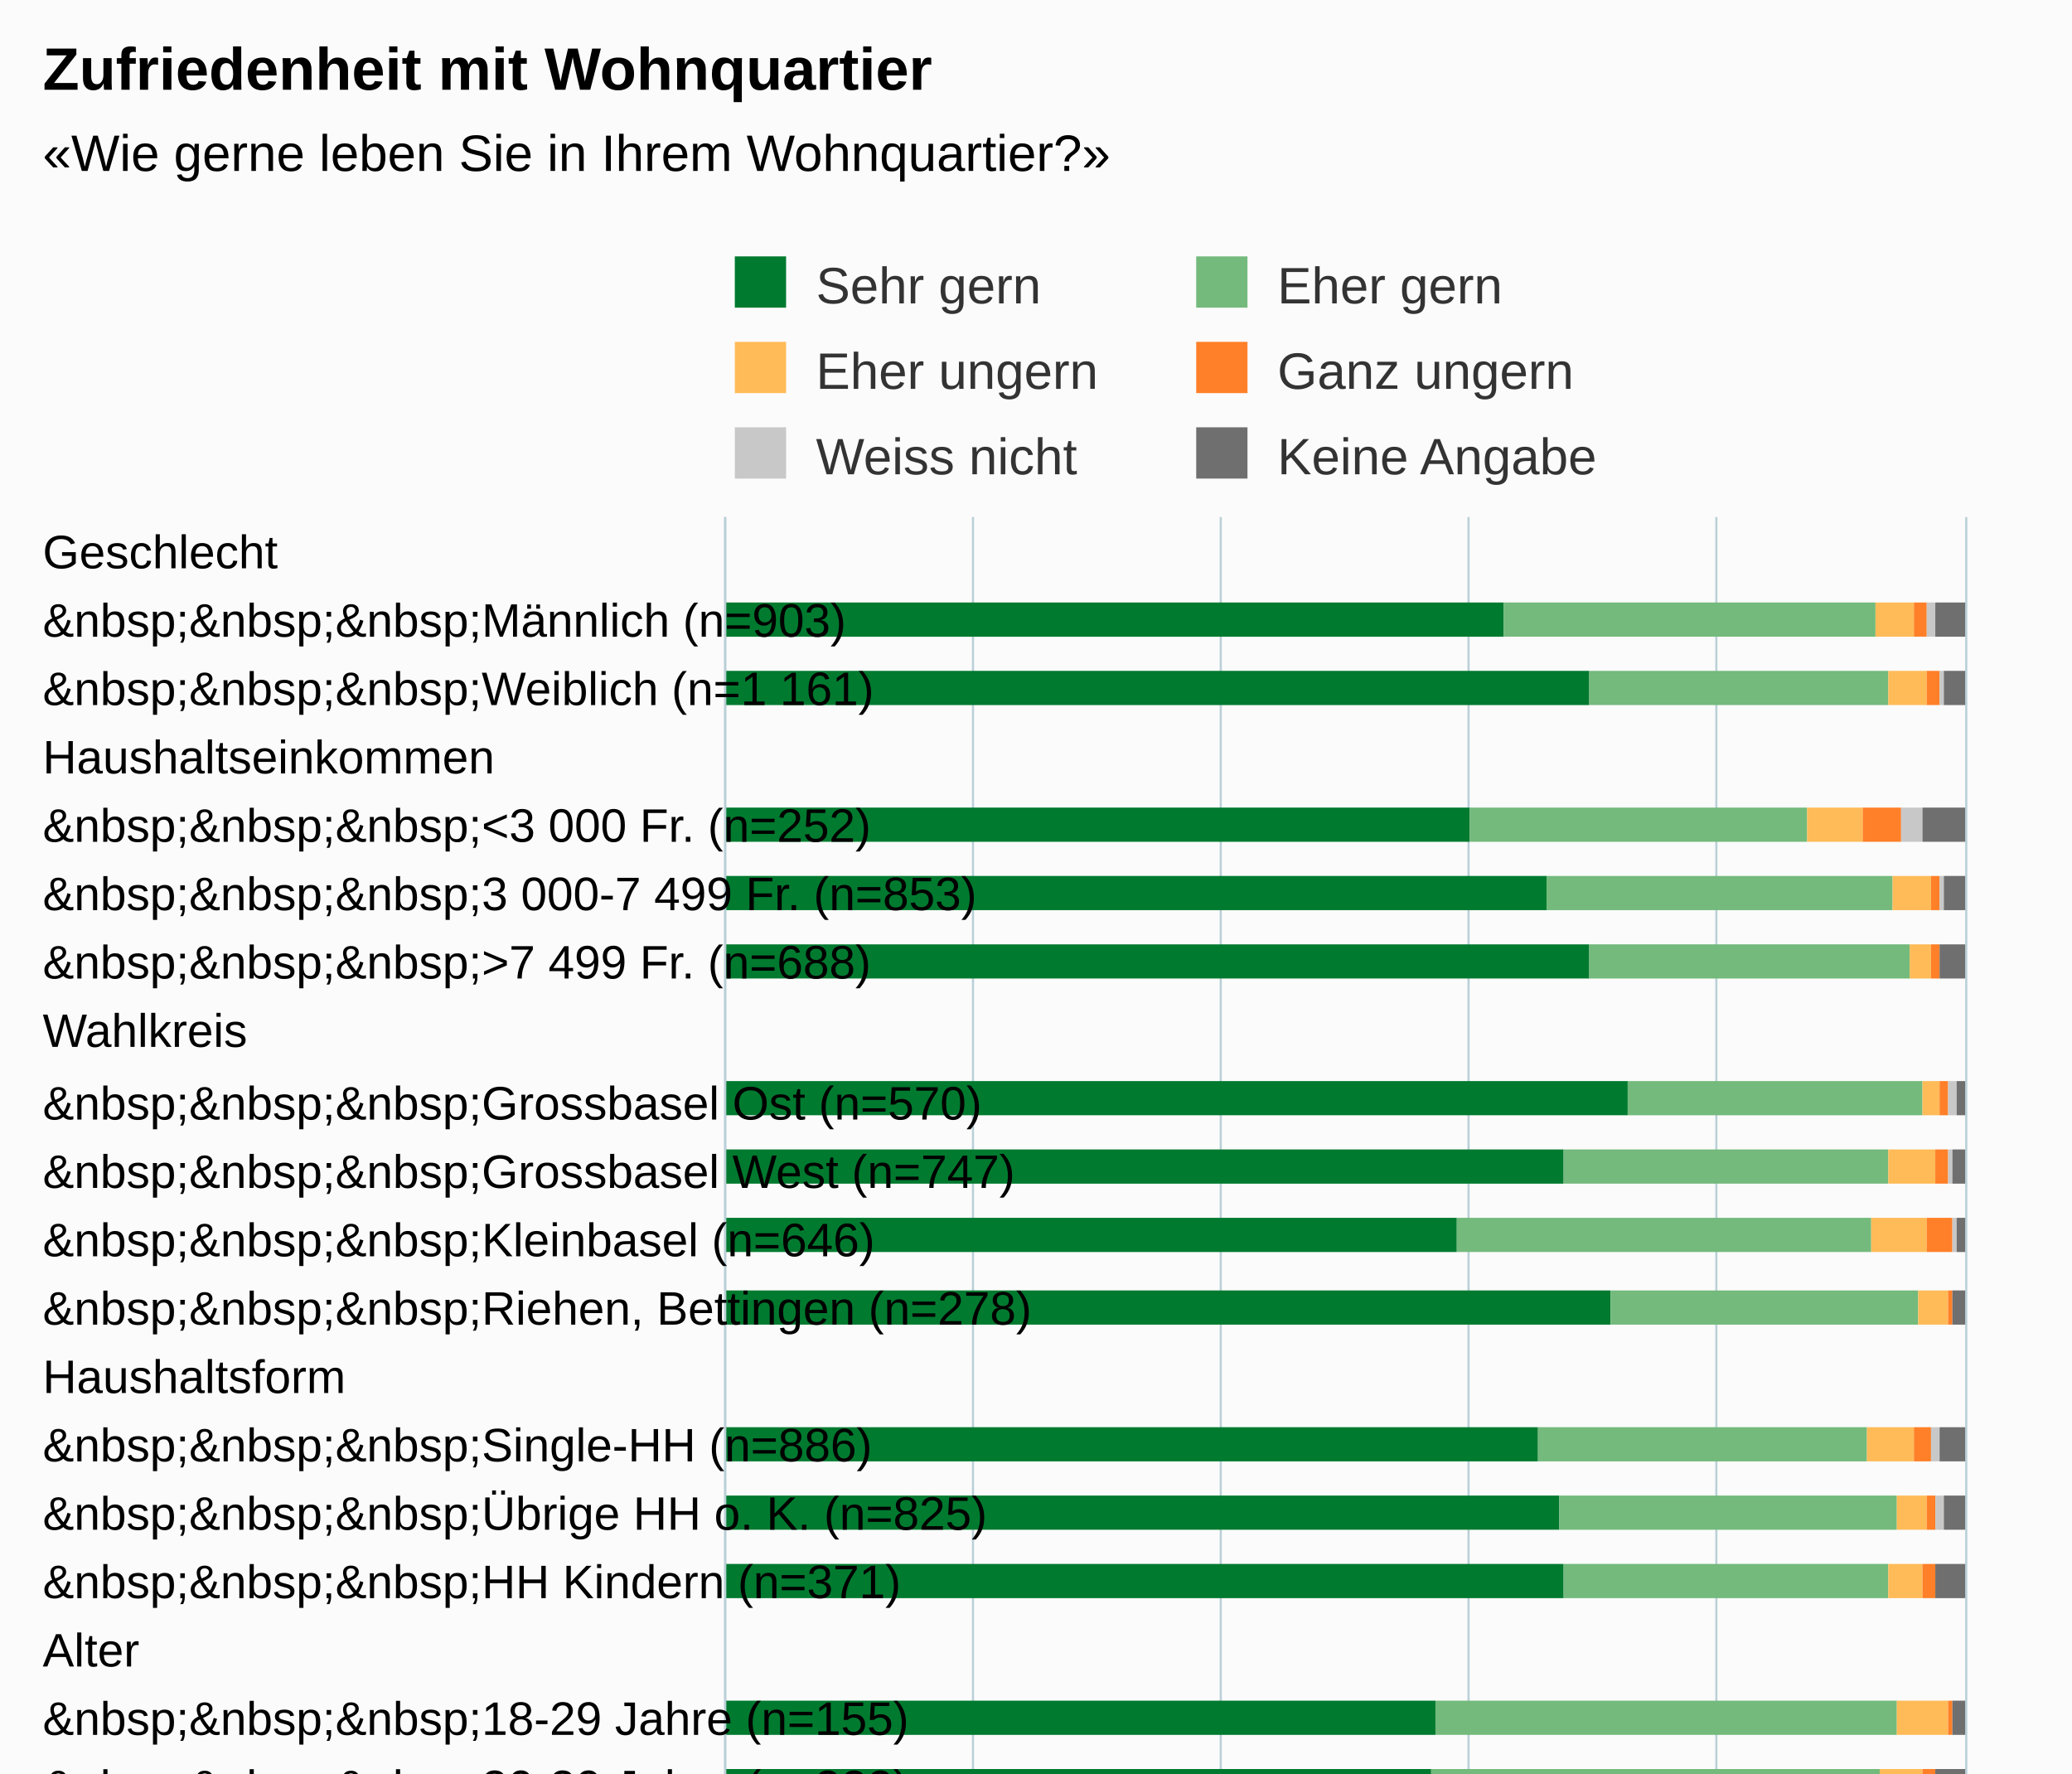
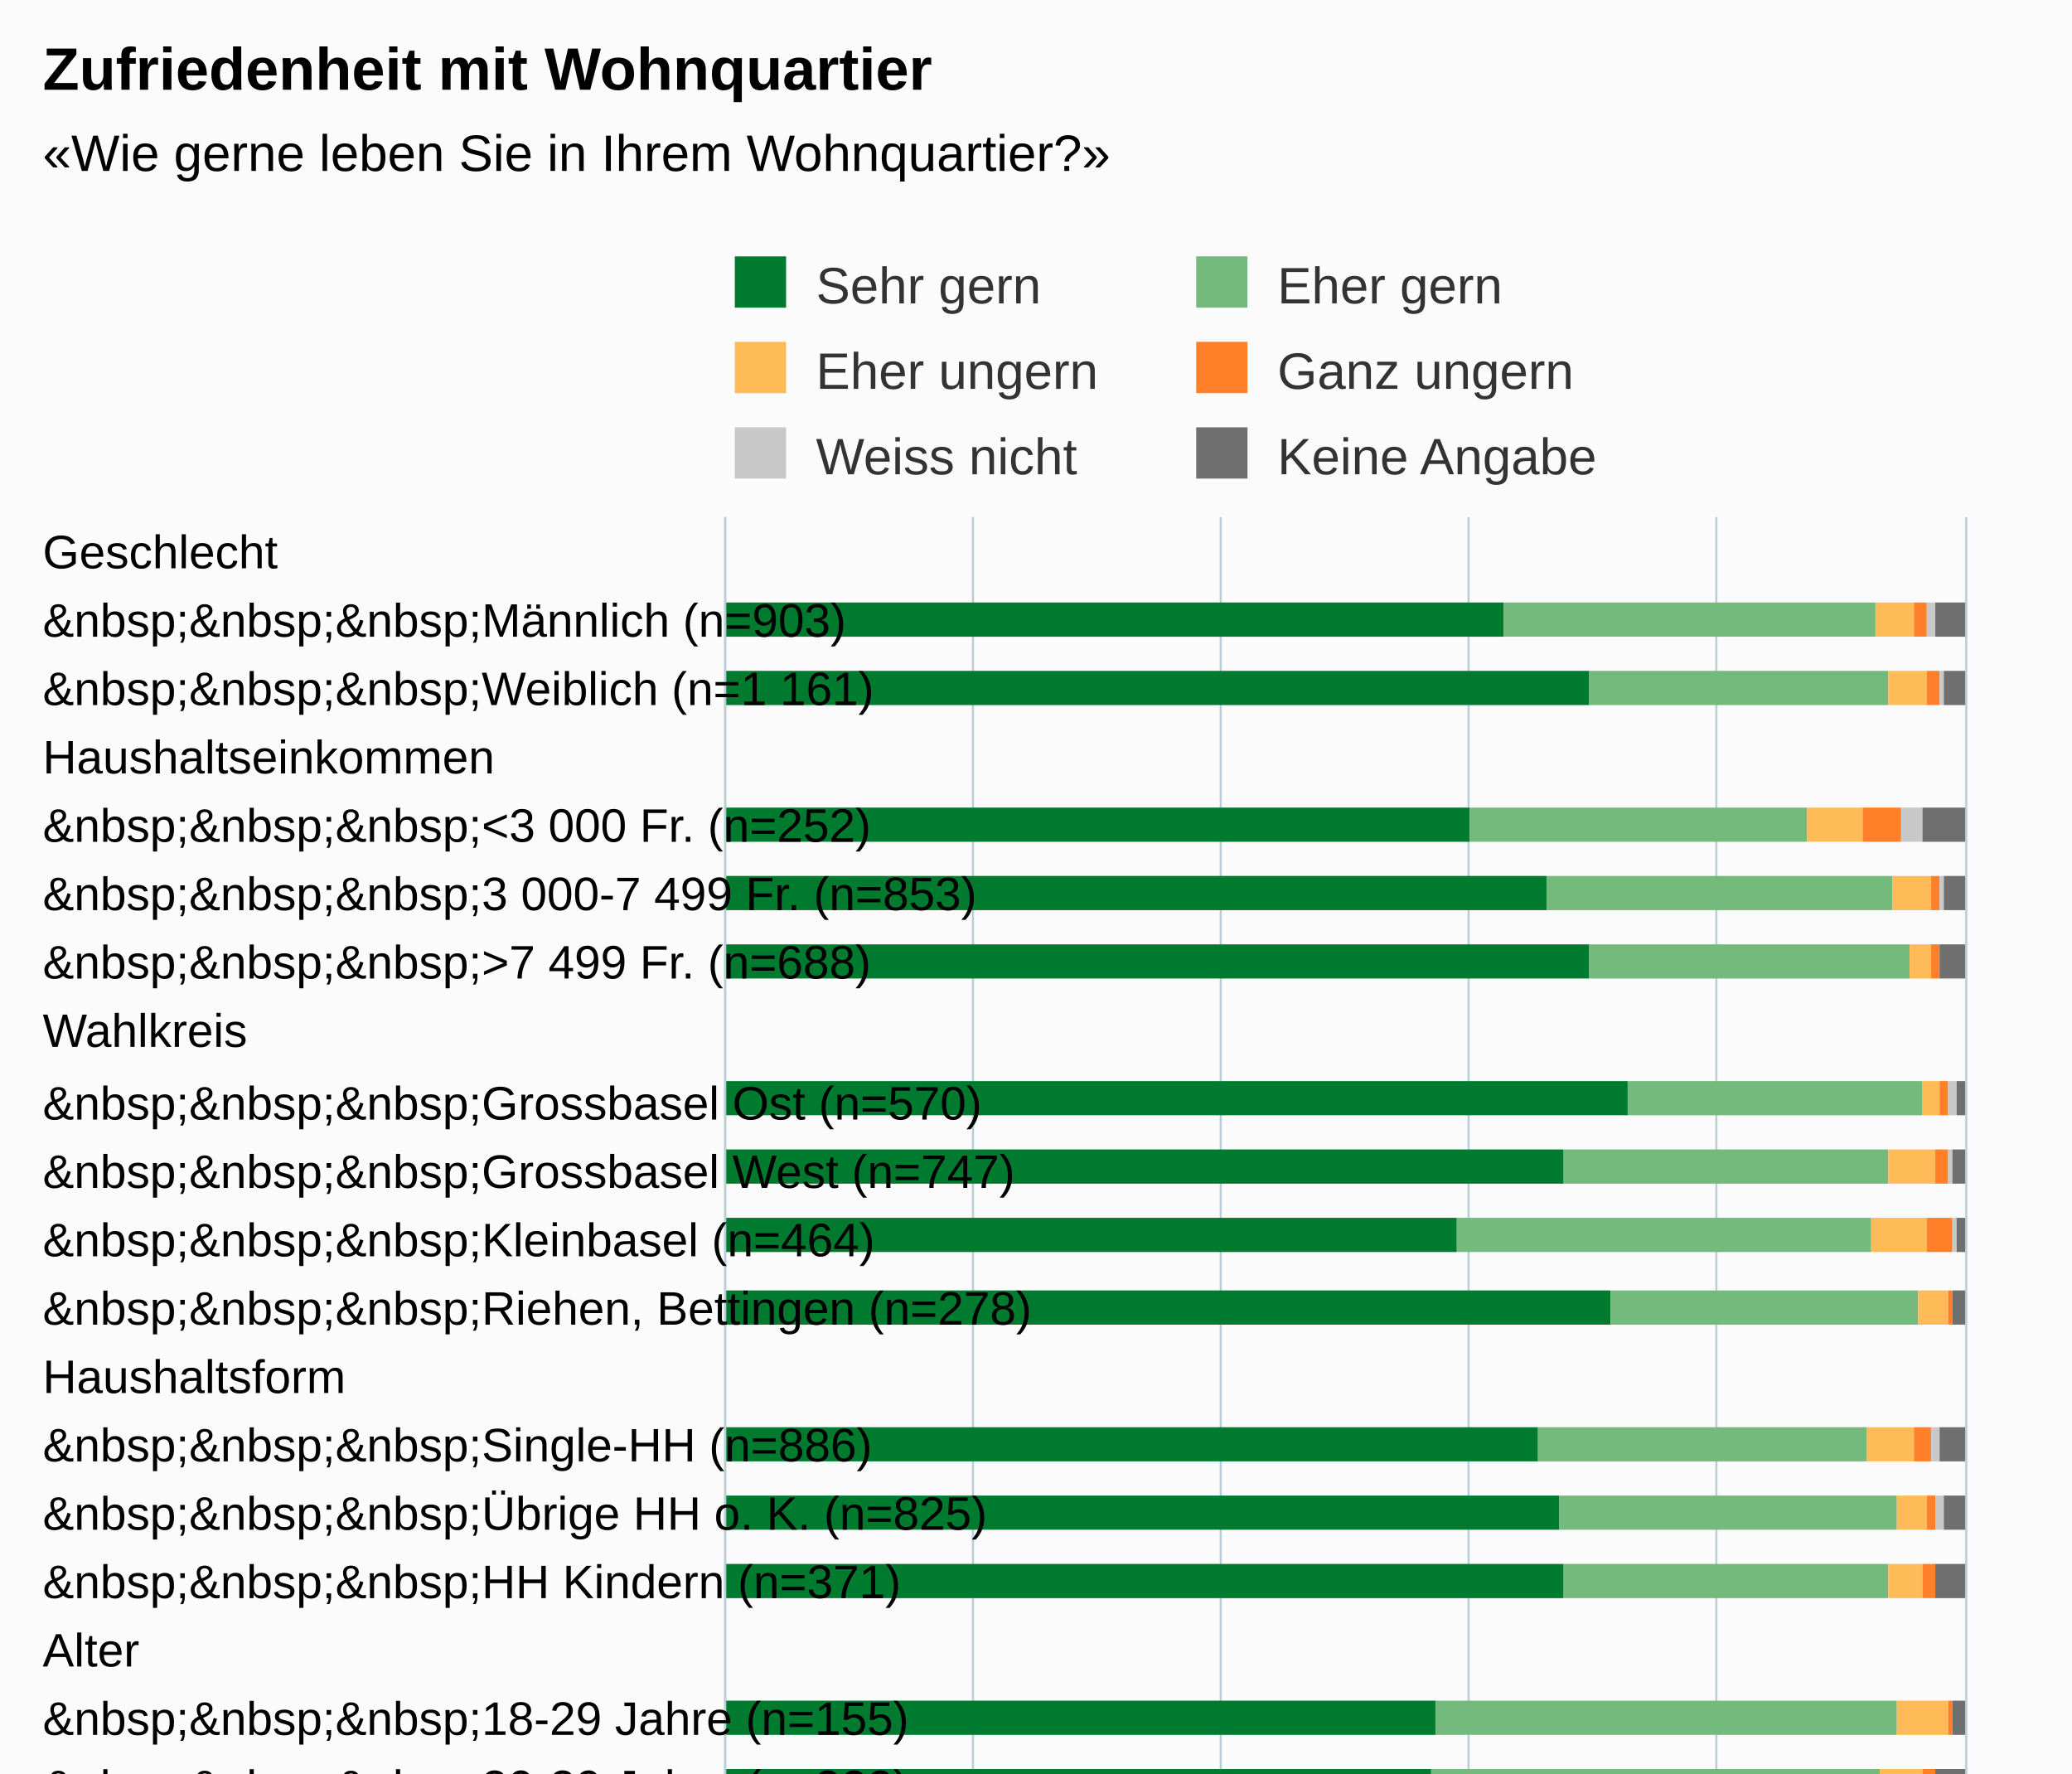
<svg xmlns="http://www.w3.org/2000/svg" version="1.1" class="highcharts-root" style="font-family:Arial;font-size:12px;" viewBox="0 0 485 415">
  <defs>
-     <clipPath id="highcharts-naxpqbs-6">
+     <clipPath id="highcharts-4qacuab-6">
      <rect x="0" y="0" width="530" height="290" fill="none" />
    </clipPath>
-     <clipPath id="highcharts-naxpqbs-7">
+     <clipPath id="highcharts-4qacuab-7">
      <rect x="0" y="0" width="530" height="290" fill="none" />
    </clipPath>
  </defs>
  <rect fill="#fbfbfb" class="highcharts-background" x="0" y="0" width="485" height="713" rx="0" ry="0" />
  <rect fill="none" class="highcharts-plot-background" x="170" y="121" width="290" height="530" />
  <g class="highcharts-pane-group" data-z-index="0" />
  <g class="highcharts-grid highcharts-xaxis-grid " data-z-index="1">
    <path fill="none" data-z-index="1" class="highcharts-grid-line" d="M 170 137.5 L 460 137.5" opacity="1" />
    <path fill="none" data-z-index="1" class="highcharts-grid-line" d="M 170 153.5 L 460 153.5" opacity="1" />
    <path fill="none" data-z-index="1" class="highcharts-grid-line" d="M 170 169.5 L 460 169.5" opacity="1" />
    <path fill="none" data-z-index="1" class="highcharts-grid-line" d="M 170 185.5 L 460 185.5" opacity="1" />
    <path fill="none" data-z-index="1" class="highcharts-grid-line" d="M 170 201.5 L 460 201.5" opacity="1" />
    <path fill="none" data-z-index="1" class="highcharts-grid-line" d="M 170 217.5 L 460 217.5" opacity="1" />
    <path fill="none" data-z-index="1" class="highcharts-grid-line" d="M 170 233.5 L 460 233.5" opacity="1" />
    <path fill="none" data-z-index="1" class="highcharts-grid-line" d="M 170 249.5 L 460 249.5" opacity="1" />
    <path fill="none" data-z-index="1" class="highcharts-grid-line" d="M 170 266.5 L 460 266.5" opacity="1" />
    <path fill="none" data-z-index="1" class="highcharts-grid-line" d="M 170 282.5 L 460 282.5" opacity="1" />
    <path fill="none" data-z-index="1" class="highcharts-grid-line" d="M 170 298.5 L 460 298.5" opacity="1" />
    <path fill="none" data-z-index="1" class="highcharts-grid-line" d="M 170 314.5 L 460 314.5" opacity="1" />
    <path fill="none" data-z-index="1" class="highcharts-grid-line" d="M 170 330.5 L 460 330.5" opacity="1" />
    <path fill="none" data-z-index="1" class="highcharts-grid-line" d="M 170 346.5 L 460 346.5" opacity="1" />
    <path fill="none" data-z-index="1" class="highcharts-grid-line" d="M 170 362.5 L 460 362.5" opacity="1" />
    <path fill="none" data-z-index="1" class="highcharts-grid-line" d="M 170 378.5 L 460 378.5" opacity="1" />
    <path fill="none" data-z-index="1" class="highcharts-grid-line" d="M 170 394.5 L 460 394.5" opacity="1" />
    <path fill="none" data-z-index="1" class="highcharts-grid-line" d="M 170 410.5 L 460 410.5" opacity="1" />
    <path fill="none" data-z-index="1" class="highcharts-grid-line" d="M 170 426.5 L 460 426.5" opacity="1" />
    <path fill="none" data-z-index="1" class="highcharts-grid-line" d="M 170 442.5 L 460 442.5" opacity="1" />
    <path fill="none" data-z-index="1" class="highcharts-grid-line" d="M 170 458.5 L 460 458.5" opacity="1" />
    <path fill="none" data-z-index="1" class="highcharts-grid-line" d="M 170 474.5 L 460 474.5" opacity="1" />
    <path fill="none" data-z-index="1" class="highcharts-grid-line" d="M 170 490.5 L 460 490.5" opacity="1" />
    <path fill="none" data-z-index="1" class="highcharts-grid-line" d="M 170 506.5 L 460 506.5" opacity="1" />
    <path fill="none" data-z-index="1" class="highcharts-grid-line" d="M 170 523.5 L 460 523.5" opacity="1" />
    <path fill="none" data-z-index="1" class="highcharts-grid-line" d="M 170 539.5 L 460 539.5" opacity="1" />
    <path fill="none" data-z-index="1" class="highcharts-grid-line" d="M 170 555.5 L 460 555.5" opacity="1" />
    <path fill="none" data-z-index="1" class="highcharts-grid-line" d="M 170 571.5 L 460 571.5" opacity="1" />
    <path fill="none" data-z-index="1" class="highcharts-grid-line" d="M 170 587.5 L 460 587.5" opacity="1" />
    <path fill="none" data-z-index="1" class="highcharts-grid-line" d="M 170 603.5 L 460 603.5" opacity="1" />
    <path fill="none" data-z-index="1" class="highcharts-grid-line" d="M 170 619.5 L 460 619.5" opacity="1" />
    <path fill="none" data-z-index="1" class="highcharts-grid-line" d="M 170 635.5 L 460 635.5" opacity="1" />
    <path fill="none" data-z-index="1" class="highcharts-grid-line" d="M 170 651.5 L 460 651.5" opacity="1" />
    <path fill="none" data-z-index="1" class="highcharts-grid-line" d="M 170 121.5 L 460 121.5" opacity="1" />
  </g>
  <g class="highcharts-grid highcharts-yaxis-grid " data-z-index="1">
    <path fill="none" stroke="#B9CFD7" stroke-width="0.5" data-z-index="1" class="highcharts-grid-line" d="M 169.75 121 L 169.75 651" opacity="1" />
    <path fill="none" stroke="#B9CFD7" stroke-width="0.5" data-z-index="1" class="highcharts-grid-line" d="M 227.75 121 L 227.75 651" opacity="1" />
    <path fill="none" stroke="#B9CFD7" stroke-width="0.5" data-z-index="1" class="highcharts-grid-line" d="M 285.75 121 L 285.75 651" opacity="1" />
    <path fill="none" stroke="#B9CFD7" stroke-width="0.5" data-z-index="1" class="highcharts-grid-line" d="M 343.75 121 L 343.75 651" opacity="1" />
    <path fill="none" stroke="#B9CFD7" stroke-width="0.5" data-z-index="1" class="highcharts-grid-line" d="M 401.75 121 L 401.75 651" opacity="1" />
    <path fill="none" stroke="#B9CFD7" stroke-width="0.5" data-z-index="1" class="highcharts-grid-line" d="M 460.25 121 L 460.25 651" opacity="1" />
  </g>
  <rect fill="none" class="highcharts-plot-border" data-z-index="1" x="170" y="121" width="290" height="530" />
  <g class="highcharts-axis highcharts-xaxis " data-z-index="2">
    <path fill="none" class="highcharts-axis-line" stroke="#B9CFD7" stroke-width="0.5" data-z-index="7" d="M 169.75 121 L 169.75 651" />
  </g>
  <g class="highcharts-axis highcharts-yaxis " data-z-index="2">
    <path fill="none" class="highcharts-axis-line" data-z-index="7" d="M 170 651 L 460 651" />
  </g>
  <g class="highcharts-series-group" data-z-index="3">
-     <g data-z-index="0.1" class="highcharts-series highcharts-series-0 highcharts-column-series " transform="translate(460,651) rotate(90) scale(-1,1) scale(1 1)" clip-path="url(#highcharts-naxpqbs-7)">
+     <g data-z-index="0.1" class="highcharts-series highcharts-series-0 highcharts-column-series " transform="translate(460,651) rotate(90) scale(-1,1) scale(1 1)" clip-path="url(#highcharts-4qacuab-7)">
      <rect x="502" y="108" width="8" height="183" fill="#007A2F" class="highcharts-point" />
      <rect x="486" y="88" width="8" height="203" fill="#007A2F" class="highcharts-point" />
      <rect x="454" y="116" width="8" height="175" fill="#007A2F" class="highcharts-point" />
      <rect x="438" y="98" width="8" height="193" fill="#007A2F" class="highcharts-point" />
      <rect x="422" y="88" width="8" height="203" fill="#007A2F" class="highcharts-point" />
      <rect x="390" y="79" width="8" height="212" fill="#007A2F" class="highcharts-point" />
      <rect x="374" y="94" width="8" height="197" fill="#007A2F" class="highcharts-point" />
      <rect x="358" y="119" width="8" height="172" fill="#007A2F" class="highcharts-point" />
      <rect x="341" y="83" width="8" height="208" fill="#007A2F" class="highcharts-point" />
      <rect x="309" y="100" width="8" height="191" fill="#007A2F" class="highcharts-point" />
      <rect x="293" y="95" width="8" height="196" fill="#007A2F" class="highcharts-point" />
      <rect x="277" y="94" width="8" height="197" fill="#007A2F" class="highcharts-point" />
      <rect x="245" y="124" width="8" height="167" fill="#007A2F" class="highcharts-point" />
      <rect x="229" y="125" width="8" height="166" fill="#007A2F" class="highcharts-point" />
      <rect x="213" y="88" width="8" height="203" fill="#007A2F" class="highcharts-point" />
      <rect x="197" y="96" width="8" height="195" fill="#007A2F" class="highcharts-point" />
      <rect x="181" y="98" width="8" height="193" fill="#007A2F" class="highcharts-point" />
      <rect x="165" y="74" width="8" height="217" fill="#007A2F" class="highcharts-point" />
      <rect x="133" y="89" width="8" height="202" fill="#007A2F" class="highcharts-point" />
      <rect x="117" y="124" width="8" height="167" fill="#007A2F" class="highcharts-point" />
      <rect x="84" y="100" width="8" height="191" fill="#007A2F" class="highcharts-point" />
      <rect x="68" y="113" width="8" height="178" fill="#007A2F" class="highcharts-point" />
      <rect x="52" y="111" width="8" height="180" fill="#007A2F" class="highcharts-point" />
      <rect x="36" y="91" width="8" height="200" fill="#007A2F" class="highcharts-point" />
      <rect x="20" y="93" width="8" height="198" fill="#007A2F" class="highcharts-point" />
      <rect x="4" y="97" width="8" height="194" fill="#007A2F" class="highcharts-point" />
    </g>
    <g data-z-index="0.1" class="highcharts-markers highcharts-series-0 highcharts-column-series " transform="translate(460,651) rotate(90) scale(-1,1) scale(1 1)" clip-path="none" />
-     <g data-z-index="0.1" class="highcharts-series highcharts-series-1 highcharts-column-series " transform="translate(460,651) rotate(90) scale(-1,1) scale(1 1)" clip-path="url(#highcharts-naxpqbs-7)">
+     <g data-z-index="0.1" class="highcharts-series highcharts-series-1 highcharts-column-series " transform="translate(460,651) rotate(90) scale(-1,1) scale(1 1)" clip-path="url(#highcharts-4qacuab-7)">
      <rect x="502" y="21" width="8" height="87" fill="#73BA7C" class="highcharts-point" />
      <rect x="486" y="18" width="8" height="70" fill="#73BA7C" class="highcharts-point" />
      <rect x="454" y="37" width="8" height="79" fill="#73BA7C" class="highcharts-point" />
      <rect x="438" y="17" width="8" height="81" fill="#73BA7C" class="highcharts-point" />
      <rect x="422" y="13" width="8" height="75" fill="#73BA7C" class="highcharts-point" />
      <rect x="390" y="10" width="8" height="69" fill="#73BA7C" class="highcharts-point" />
      <rect x="374" y="18" width="8" height="76" fill="#73BA7C" class="highcharts-point" />
      <rect x="358" y="22" width="8" height="97" fill="#73BA7C" class="highcharts-point" />
      <rect x="341" y="11" width="8" height="72" fill="#73BA7C" class="highcharts-point" />
      <rect x="309" y="23" width="8" height="77" fill="#73BA7C" class="highcharts-point" />
      <rect x="293" y="16" width="8" height="79" fill="#73BA7C" class="highcharts-point" />
      <rect x="277" y="18" width="8" height="76" fill="#73BA7C" class="highcharts-point" />
      <rect x="245" y="16" width="8" height="108" fill="#73BA7C" class="highcharts-point" />
      <rect x="229" y="20" width="8" height="105" fill="#73BA7C" class="highcharts-point" />
      <rect x="213" y="19" width="8" height="69" fill="#73BA7C" class="highcharts-point" />
      <rect x="197" y="20" width="8" height="76" fill="#73BA7C" class="highcharts-point" />
      <rect x="181" y="22" width="8" height="76" fill="#73BA7C" class="highcharts-point" />
      <rect x="165" y="16" width="8" height="58" fill="#73BA7C" class="highcharts-point" />
      <rect x="133" y="17" width="8" height="72" fill="#73BA7C" class="highcharts-point" />
      <rect x="117" y="26" width="8" height="98" fill="#73BA7C" class="highcharts-point" />
      <rect x="84" y="20" width="8" height="80" fill="#73BA7C" class="highcharts-point" />
      <rect x="68" y="27" width="8" height="86" fill="#73BA7C" class="highcharts-point" />
      <rect x="52" y="21" width="8" height="90" fill="#73BA7C" class="highcharts-point" />
      <rect x="36" y="16" width="8" height="75" fill="#73BA7C" class="highcharts-point" />
      <rect x="20" y="10" width="8" height="83" fill="#73BA7C" class="highcharts-point" />
      <rect x="4" y="19" width="8" height="78" fill="#73BA7C" class="highcharts-point" />
    </g>
    <g data-z-index="0.1" class="highcharts-markers highcharts-series-1 highcharts-column-series " transform="translate(460,651) rotate(90) scale(-1,1) scale(1 1)" clip-path="none" />
-     <g data-z-index="0.1" class="highcharts-series highcharts-series-2 highcharts-column-series " transform="translate(460,651) rotate(90) scale(-1,1) scale(1 1)" clip-path="url(#highcharts-naxpqbs-7)">
+     <g data-z-index="0.1" class="highcharts-series highcharts-series-2 highcharts-column-series " transform="translate(460,651) rotate(90) scale(-1,1) scale(1 1)" clip-path="url(#highcharts-4qacuab-7)">
      <rect x="502" y="12" width="8" height="9" fill="#FFBB58" class="highcharts-point" />
      <rect x="486" y="9" width="8" height="9" fill="#FFBB58" class="highcharts-point" />
      <rect x="454" y="24" width="8" height="13" fill="#FFBB58" class="highcharts-point" />
      <rect x="438" y="8" width="8" height="9" fill="#FFBB58" class="highcharts-point" />
      <rect x="422" y="8" width="8" height="5" fill="#FFBB58" class="highcharts-point" />
      <rect x="390" y="6" width="8" height="4" fill="#FFBB58" class="highcharts-point" />
      <rect x="374" y="7" width="8" height="11" fill="#FFBB58" class="highcharts-point" />
      <rect x="358" y="9" width="8" height="13" fill="#FFBB58" class="highcharts-point" />
      <rect x="341" y="4" width="8" height="7" fill="#FFBB58" class="highcharts-point" />
      <rect x="309" y="12" width="8" height="11" fill="#FFBB58" class="highcharts-point" />
      <rect x="293" y="9" width="8" height="7" fill="#FFBB58" class="highcharts-point" />
      <rect x="277" y="10" width="8" height="8" fill="#FFBB58" class="highcharts-point" />
      <rect x="245" y="4" width="8" height="12" fill="#FFBB58" class="highcharts-point" />
      <rect x="229" y="10" width="8" height="10" fill="#FFBB58" class="highcharts-point" />
      <rect x="213" y="9" width="8" height="10" fill="#FFBB58" class="highcharts-point" />
      <rect x="197" y="11" width="8" height="9" fill="#FFBB58" class="highcharts-point" />
      <rect x="181" y="11" width="8" height="11" fill="#FFBB58" class="highcharts-point" />
      <rect x="165" y="12" width="8" height="4" fill="#FFBB58" class="highcharts-point" />
      <rect x="133" y="9" width="8" height="8" fill="#FFBB58" class="highcharts-point" />
      <rect x="117" y="13" width="8" height="13" fill="#FFBB58" class="highcharts-point" />
      <rect x="84" y="7" width="8" height="13" fill="#FFBB58" class="highcharts-point" />
      <rect x="68" y="5" width="8" height="22" fill="#FFBB58" class="highcharts-point" />
      <rect x="52" y="4" width="8" height="17" fill="#FFBB58" class="highcharts-point" />
      <rect x="36" y="4" width="8" height="12" fill="#FFBB58" class="highcharts-point" />
      <rect x="20" y="4" width="8" height="6" fill="#FFBB58" class="highcharts-point" />
      <rect x="4" y="10" width="8" height="9" fill="#FFBB58" class="highcharts-point" />
    </g>
    <g data-z-index="0.1" class="highcharts-markers highcharts-series-2 highcharts-column-series " transform="translate(460,651) rotate(90) scale(-1,1) scale(1 1)" clip-path="none" />
-     <g data-z-index="0.1" class="highcharts-series highcharts-series-3 highcharts-column-series " transform="translate(460,651) rotate(90) scale(-1,1) scale(1 1)" clip-path="url(#highcharts-naxpqbs-7)">
+     <g data-z-index="0.1" class="highcharts-series highcharts-series-3 highcharts-column-series " transform="translate(460,651) rotate(90) scale(-1,1) scale(1 1)" clip-path="url(#highcharts-4qacuab-7)">
      <rect x="502" y="9" width="8" height="3" fill="#FF8028" class="highcharts-point" />
      <rect x="486" y="6" width="8" height="3" fill="#FF8028" class="highcharts-point" />
      <rect x="454" y="15" width="8" height="9" fill="#FF8028" class="highcharts-point" />
      <rect x="438" y="6" width="8" height="2" fill="#FF8028" class="highcharts-point" />
      <rect x="422" y="6" width="8" height="2" fill="#FF8028" class="highcharts-point" />
      <rect x="390" y="4" width="8" height="2" fill="#FF8028" class="highcharts-point" />
      <rect x="374" y="4" width="8" height="3" fill="#FF8028" class="highcharts-point" />
      <rect x="358" y="3" width="8" height="6" fill="#FF8028" class="highcharts-point" />
      <rect x="341" y="3" width="8" height="1" fill="#FF8028" class="highcharts-point" />
      <rect x="309" y="8" width="8" height="4" fill="#FF8028" class="highcharts-point" />
      <rect x="293" y="7" width="8" height="2" fill="#FF8028" class="highcharts-point" />
      <rect x="277" y="7" width="8" height="3" fill="#FF8028" class="highcharts-point" />
      <rect x="245" y="3" width="8" height="1" fill="#FF8028" class="highcharts-point" />
      <rect x="229" y="7" width="8" height="3" fill="#FF8028" class="highcharts-point" />
      <rect x="213" y="6" width="8" height="3" fill="#FF8028" class="highcharts-point" />
      <rect x="197" y="7" width="8" height="4" fill="#FF8028" class="highcharts-point" />
      <rect x="181" y="8" width="8" height="3" fill="#FF8028" class="highcharts-point" />
      <rect x="165" y="10" width="8" height="2" fill="#FF8028" class="highcharts-point" />
      <rect x="133" y="7" width="8" height="2" fill="#FF8028" class="highcharts-point" />
      <rect x="117" y="8" width="8" height="5" fill="#FF8028" class="highcharts-point" />
      <rect x="84" y="2" width="8" height="5" fill="#FF8028" class="highcharts-point" />
      <rect x="68" y="2" width="8" height="3" fill="#FF8028" class="highcharts-point" />
      <rect x="52" y="2" width="8" height="2" fill="#FF8028" class="highcharts-point" />
      <rect x="36" y="0" width="8" height="4" fill="#FF8028" class="highcharts-point" />
      <rect x="20" y="2" width="8" height="2" fill="#FF8028" class="highcharts-point" />
      <rect x="4" y="7" width="8" height="3" fill="#FF8028" class="highcharts-point" />
    </g>
    <g data-z-index="0.1" class="highcharts-markers highcharts-series-3 highcharts-column-series " transform="translate(460,651) rotate(90) scale(-1,1) scale(1 1)" clip-path="none" />
-     <g data-z-index="0.1" class="highcharts-series highcharts-series-4 highcharts-column-series " transform="translate(460,651) rotate(90) scale(-1,1) scale(1 1)" clip-path="url(#highcharts-naxpqbs-7)">
+     <g data-z-index="0.1" class="highcharts-series highcharts-series-4 highcharts-column-series " transform="translate(460,651) rotate(90) scale(-1,1) scale(1 1)" clip-path="url(#highcharts-4qacuab-7)">
      <rect x="502" y="7" width="8" height="2" fill="#C8C8C8" class="highcharts-point" />
      <rect x="486" y="5" width="8" height="1" fill="#C8C8C8" class="highcharts-point" />
      <rect x="454" y="10" width="8" height="5" fill="#C8C8C8" class="highcharts-point" />
      <rect x="438" y="5" width="8" height="1" fill="#C8C8C8" class="highcharts-point" />
      <rect x="422" y="6" width="8" height="0" fill="#C8C8C8" class="highcharts-point" />
      <rect x="390" y="2" width="8" height="2" fill="#C8C8C8" class="highcharts-point" />
      <rect x="374" y="3" width="8" height="1" fill="#C8C8C8" class="highcharts-point" />
      <rect x="358" y="2" width="8" height="1" fill="#C8C8C8" class="highcharts-point" />
      <rect x="341" y="3" width="8" height="0" fill="#C8C8C8" class="highcharts-point" />
      <rect x="309" y="6" width="8" height="2" fill="#C8C8C8" class="highcharts-point" />
      <rect x="293" y="5" width="8" height="2" fill="#C8C8C8" class="highcharts-point" />
      <rect x="277" y="7" width="8" height="0" fill="#C8C8C8" class="highcharts-point" />
      <rect x="245" y="3" width="8" height="0" fill="#C8C8C8" class="highcharts-point" />
      <rect x="229" y="7" width="8" height="0" fill="#C8C8C8" class="highcharts-point" />
      <rect x="213" y="5" width="8" height="1" fill="#C8C8C8" class="highcharts-point" />
      <rect x="197" y="4" width="8" height="3" fill="#C8C8C8" class="highcharts-point" />
      <rect x="181" y="6" width="8" height="2" fill="#C8C8C8" class="highcharts-point" />
      <rect x="165" y="9" width="8" height="1" fill="#C8C8C8" class="highcharts-point" />
      <rect x="133" y="5" width="8" height="2" fill="#C8C8C8" class="highcharts-point" />
      <rect x="117" y="7" width="8" height="1" fill="#C8C8C8" class="highcharts-point" />
      <rect x="84" y="0" width="8" height="2" fill="#C8C8C8" class="highcharts-point" />
      <rect x="68" y="0" width="8" height="2" fill="#C8C8C8" class="highcharts-point" />
      <rect x="52" y="0" width="8" height="2" fill="#C8C8C8" class="highcharts-point" />
      <rect x="36" y="1" width="8" height="0" fill="#C8C8C8" class="highcharts-point" />
      <rect x="20" y="0" width="8" height="2" fill="#C8C8C8" class="highcharts-point" />
      <rect x="4" y="6" width="8" height="1" fill="#C8C8C8" class="highcharts-point" />
    </g>
    <g data-z-index="0.1" class="highcharts-markers highcharts-series-4 highcharts-column-series " transform="translate(460,651) rotate(90) scale(-1,1) scale(1 1)" clip-path="none" />
-     <g data-z-index="0.1" class="highcharts-series highcharts-series-5 highcharts-column-series " transform="translate(460,651) rotate(90) scale(-1,1) scale(1 1)" clip-path="url(#highcharts-naxpqbs-7)">
+     <g data-z-index="0.1" class="highcharts-series highcharts-series-5 highcharts-column-series " transform="translate(460,651) rotate(90) scale(-1,1) scale(1 1)" clip-path="url(#highcharts-4qacuab-7)">
      <rect x="502" y="0" width="8" height="7" fill="#6F6F6F" class="highcharts-point" />
      <rect x="486" y="0" width="8" height="5" fill="#6F6F6F" class="highcharts-point" />
      <rect x="454" y="0" width="8" height="10" fill="#6F6F6F" class="highcharts-point" />
      <rect x="438" y="0" width="8" height="5" fill="#6F6F6F" class="highcharts-point" />
      <rect x="422" y="0" width="8" height="6" fill="#6F6F6F" class="highcharts-point" />
      <rect x="390" y="0" width="8" height="2" fill="#6F6F6F" class="highcharts-point" />
      <rect x="374" y="0" width="8" height="3" fill="#6F6F6F" class="highcharts-point" />
      <rect x="358" y="0" width="8" height="2" fill="#6F6F6F" class="highcharts-point" />
      <rect x="341" y="0" width="8" height="3" fill="#6F6F6F" class="highcharts-point" />
      <rect x="309" y="0" width="8" height="6" fill="#6F6F6F" class="highcharts-point" />
      <rect x="293" y="0" width="8" height="5" fill="#6F6F6F" class="highcharts-point" />
      <rect x="277" y="0" width="8" height="7" fill="#6F6F6F" class="highcharts-point" />
      <rect x="245" y="0" width="8" height="3" fill="#6F6F6F" class="highcharts-point" />
      <rect x="229" y="0" width="8" height="7" fill="#6F6F6F" class="highcharts-point" />
      <rect x="213" y="0" width="8" height="5" fill="#6F6F6F" class="highcharts-point" />
      <rect x="197" y="0" width="8" height="4" fill="#6F6F6F" class="highcharts-point" />
      <rect x="181" y="0" width="8" height="6" fill="#6F6F6F" class="highcharts-point" />
      <rect x="165" y="0" width="8" height="9" fill="#6F6F6F" class="highcharts-point" />
      <rect x="133" y="0" width="8" height="5" fill="#6F6F6F" class="highcharts-point" />
      <rect x="117" y="0" width="8" height="7" fill="#6F6F6F" class="highcharts-point" />
      <rect x="84" y="1" width="8" height="0" fill="#6F6F6F" class="highcharts-point" />
      <rect x="68" y="1" width="8" height="0" fill="#6F6F6F" class="highcharts-point" />
      <rect x="52" y="1" width="8" height="0" fill="#6F6F6F" class="highcharts-point" />
      <rect x="36" y="1" width="8" height="0" fill="#6F6F6F" class="highcharts-point" />
      <rect x="20" y="1" width="8" height="0" fill="#6F6F6F" class="highcharts-point" />
      <rect x="4" y="0" width="8" height="6" fill="#6F6F6F" class="highcharts-point" />
    </g>
    <g data-z-index="0.1" class="highcharts-markers highcharts-series-5 highcharts-column-series " transform="translate(460,651) rotate(90) scale(-1,1) scale(1 1)" clip-path="none" />
  </g>
  <text x="10" text-anchor="start" class="highcharts-title" data-z-index="4" style="color:#000000;font-size:14px;font-weight:bold;fill:#000000;" y="21">
    <tspan>Zufriedenheit mit Wohnquartier</tspan>
  </text>
  <text x="10" text-anchor="start" class="highcharts-subtitle" data-z-index="4" style="color:#000000;font-size:12px;fill:#000000;" y="40">
    <tspan>«Wie gerne leben Sie in Ihrem Wohnquartier?»</tspan>
  </text>
  <g class="highcharts-legend" data-z-index="7" transform="translate(165,56)">
    <rect fill="none" class="highcharts-legend-box" rx="0" ry="0" x="0" y="0" width="216" height="65" visibility="visible" />
    <g data-z-index="1">
      <g>
        <g class="highcharts-legend-item highcharts-column-series highcharts-color-undefined highcharts-series-0" data-z-index="1" transform="translate(5,0)">
          <text x="21" style="color:#333333;font-size:12px;font-weight:normal;cursor:pointer;fill:#333333;" text-anchor="start" data-z-index="2" y="15">
            <tspan>Sehr gern</tspan>
          </text>
          <rect x="2" y="4" width="12" height="12" fill="#007A2F" class="highcharts-point" data-z-index="3" />
        </g>
        <g class="highcharts-legend-item highcharts-column-series highcharts-color-undefined highcharts-series-1" data-z-index="1" transform="translate(113,0)">
          <text x="21" y="15" style="color:#333333;font-size:12px;font-weight:normal;cursor:pointer;fill:#333333;" text-anchor="start" data-z-index="2">
            <tspan>Eher gern</tspan>
          </text>
          <rect x="2" y="4" width="12" height="12" fill="#73BA7C" class="highcharts-point" data-z-index="3" />
        </g>
        <g class="highcharts-legend-item highcharts-column-series highcharts-color-undefined highcharts-series-2" data-z-index="1" transform="translate(5,20)">
          <text x="21" y="15" style="color:#333333;font-size:12px;font-weight:normal;cursor:pointer;fill:#333333;" text-anchor="start" data-z-index="2">
            <tspan>Eher ungern</tspan>
          </text>
          <rect x="2" y="4" width="12" height="12" fill="#FFBB58" class="highcharts-point" data-z-index="3" />
        </g>
        <g class="highcharts-legend-item highcharts-column-series highcharts-color-undefined highcharts-series-3" data-z-index="1" transform="translate(113,20)">
          <text x="21" y="15" style="color:#333333;font-size:12px;font-weight:normal;cursor:pointer;fill:#333333;" text-anchor="start" data-z-index="2">
            <tspan>Ganz ungern</tspan>
          </text>
          <rect x="2" y="4" width="12" height="12" fill="#FF8028" class="highcharts-point" data-z-index="3" />
        </g>
        <g class="highcharts-legend-item highcharts-column-series highcharts-color-undefined highcharts-series-4" data-z-index="1" transform="translate(5,40)">
          <text x="21" y="15" style="color:#333333;font-size:12px;font-weight:normal;cursor:pointer;fill:#333333;" text-anchor="start" data-z-index="2">
            <tspan>Weiss nicht</tspan>
          </text>
          <rect x="2" y="4" width="12" height="12" fill="#C8C8C8" class="highcharts-point" data-z-index="3" />
        </g>
        <g class="highcharts-legend-item highcharts-column-series highcharts-color-undefined highcharts-series-5" data-z-index="1" transform="translate(113,40)">
          <text x="21" y="15" style="color:#333333;font-size:12px;font-weight:normal;cursor:pointer;fill:#333333;" text-anchor="start" data-z-index="2">
            <tspan>Keine Angabe</tspan>
          </text>
          <rect x="2" y="4" width="12" height="12" fill="#6F6F6F" class="highcharts-point" data-z-index="3" />
        </g>
      </g>
    </g>
  </g>
  <g class="highcharts-axis-labels highcharts-xaxis-labels " data-z-index="7">
    <text x="10" style="color:#000000;cursor:default;font-size:11px;white-space:nowrap;fill:#000000;" text-anchor="start" transform="translate(0,0)" y="133" opacity="1">
      <tspan>Geschlecht</tspan>
    </text>
    <text x="10" style="color:#000000;cursor:default;font-size:11px;white-space:nowrap;fill:#000000;" text-anchor="start" transform="translate(0,0)" y="149" opacity="1">
      <tspan>&amp;nbsp;&amp;nbsp;&amp;nbsp;Männlich (n=903)</tspan>
    </text>
    <text x="10" style="color:#000000;cursor:default;font-size:11px;white-space:nowrap;fill:#000000;" text-anchor="start" transform="translate(0,0)" y="165" opacity="1">
      <tspan>&amp;nbsp;&amp;nbsp;&amp;nbsp;Weiblich (n=1 161)</tspan>
    </text>
    <text x="10" style="color:#000000;cursor:default;font-size:11px;white-space:nowrap;fill:#000000;" text-anchor="start" transform="translate(0,0)" y="181" opacity="1">
      <tspan>Haushaltseinkommen</tspan>
    </text>
    <text x="10" style="color:#000000;cursor:default;font-size:11px;white-space:nowrap;fill:#000000;" text-anchor="start" transform="translate(0,0)" y="197" opacity="1">
      <tspan>&amp;nbsp;&amp;nbsp;&amp;nbsp;&lt;3 000 Fr. (n=252)</tspan>
    </text>
    <text x="10" style="color:#000000;cursor:default;font-size:11px;white-space:nowrap;fill:#000000;" text-anchor="start" transform="translate(0,0)" y="213" opacity="1">
      <tspan>&amp;nbsp;&amp;nbsp;&amp;nbsp;3 000-7 499 Fr. (n=853)</tspan>
    </text>
    <text x="10" style="color:#000000;cursor:default;font-size:11px;white-space:nowrap;fill:#000000;" text-anchor="start" transform="translate(0,0)" y="229" opacity="1">
      <tspan>&amp;nbsp;&amp;nbsp;&amp;nbsp;&gt;7 499 Fr. (n=688)</tspan>
    </text>
    <text x="10" style="color:#000000;cursor:default;font-size:11px;white-space:nowrap;fill:#000000;" text-anchor="start" transform="translate(0,0)" y="245" opacity="1">
      <tspan>Wahlkreis</tspan>
    </text>
    <text x="10" style="color:#000000;cursor:default;font-size:11px;white-space:nowrap;fill:#000000;" text-anchor="start" transform="translate(0,0)" y="262" opacity="1">
      <tspan>&amp;nbsp;&amp;nbsp;&amp;nbsp;Grossbasel Ost (n=570)</tspan>
    </text>
    <text x="10" style="color:#000000;cursor:default;font-size:11px;white-space:nowrap;fill:#000000;" text-anchor="start" transform="translate(0,0)" y="278" opacity="1">
      <tspan>&amp;nbsp;&amp;nbsp;&amp;nbsp;Grossbasel West (n=747)</tspan>
    </text>
    <text x="10" style="color:#000000;cursor:default;font-size:11px;white-space:nowrap;fill:#000000;" text-anchor="start" transform="translate(0,0)" y="294" opacity="1">
-       <tspan>&amp;nbsp;&amp;nbsp;&amp;nbsp;Kleinbasel (n=646)</tspan>
+       <tspan>&amp;nbsp;&amp;nbsp;&amp;nbsp;Kleinbasel (n=464)</tspan>
    </text>
    <text x="10" style="color:#000000;cursor:default;font-size:11px;white-space:nowrap;fill:#000000;" text-anchor="start" transform="translate(0,0)" y="310" opacity="1">
      <tspan>&amp;nbsp;&amp;nbsp;&amp;nbsp;Riehen, Bettingen (n=278)</tspan>
    </text>
    <text x="10" style="color:#000000;cursor:default;font-size:11px;white-space:nowrap;fill:#000000;" text-anchor="start" transform="translate(0,0)" y="326" opacity="1">
      <tspan>Haushaltsform</tspan>
    </text>
    <text x="10" style="color:#000000;cursor:default;font-size:11px;white-space:nowrap;fill:#000000;" text-anchor="start" transform="translate(0,0)" y="342" opacity="1">
      <tspan>&amp;nbsp;&amp;nbsp;&amp;nbsp;Single-HH (n=886)</tspan>
    </text>
    <text x="10" style="color:#000000;cursor:default;font-size:11px;white-space:nowrap;fill:#000000;" text-anchor="start" transform="translate(0,0)" y="358" opacity="1">
      <tspan>&amp;nbsp;&amp;nbsp;&amp;nbsp;Übrige HH o. K. (n=825)</tspan>
    </text>
    <text x="10" style="color:#000000;cursor:default;font-size:11px;white-space:nowrap;fill:#000000;" text-anchor="start" transform="translate(0,0)" y="374" opacity="1">
      <tspan>&amp;nbsp;&amp;nbsp;&amp;nbsp;HH Kindern (n=371)</tspan>
    </text>
    <text x="10" style="color:#000000;cursor:default;font-size:11px;white-space:nowrap;fill:#000000;" text-anchor="start" transform="translate(0,0)" y="390" opacity="1">
      <tspan>Alter</tspan>
    </text>
    <text x="10" style="color:#000000;cursor:default;font-size:11px;white-space:nowrap;fill:#000000;" text-anchor="start" transform="translate(0,0)" y="406" opacity="1">
      <tspan>&amp;nbsp;&amp;nbsp;&amp;nbsp;18-29 Jahre (n=155)</tspan>
    </text>
    <text x="10" style="color:#000000;cursor:default;font-size:11px;white-space:nowrap;fill:#000000;" text-anchor="start" transform="translate(0,0)" y="422" opacity="1">
      <tspan>&amp;nbsp;&amp;nbsp;&amp;nbsp;30-39 Jahre (n=322)</tspan>
    </text>
    <text x="10" style="color:#000000;cursor:default;font-size:11px;white-space:nowrap;fill:#000000;" text-anchor="start" transform="translate(0,0)" y="438" opacity="1">
      <tspan>&amp;nbsp;&amp;nbsp;&amp;nbsp;40-49 Jahre (n=305)</tspan>
    </text>
    <text x="10" style="color:#000000;cursor:default;font-size:11px;white-space:nowrap;fill:#000000;" text-anchor="start" transform="translate(0,0)" y="454" opacity="1">
      <tspan>&amp;nbsp;&amp;nbsp;&amp;nbsp;50-59 Jahre (n=364)</tspan>
    </text>
    <text x="10" style="color:#000000;cursor:default;font-size:11px;white-space:nowrap;fill:#000000;" text-anchor="start" transform="translate(0,0)" y="470" opacity="1">
      <tspan>&amp;nbsp;&amp;nbsp;&amp;nbsp;60-69 Jahre (n=363)</tspan>
    </text>
    <text x="10" style="color:#000000;cursor:default;font-size:11px;white-space:nowrap;fill:#000000;" text-anchor="start" transform="translate(0,0)" y="486" opacity="1">
      <tspan>&amp;nbsp;&amp;nbsp;&amp;nbsp;&gt;69 Jahre (n=538)</tspan>
    </text>
    <text x="10" style="color:#000000;cursor:default;font-size:11px;white-space:nowrap;fill:#000000;" text-anchor="start" transform="translate(0,0)" y="502" opacity="1">
      <tspan>Staatsangehörigkeit</tspan>
    </text>
    <text x="10" style="color:#000000;cursor:default;font-size:11px;white-space:nowrap;fill:#000000;" text-anchor="start" transform="translate(0,0)" y="518" opacity="1">
      <tspan>&amp;nbsp;&amp;nbsp;&amp;nbsp;Schweiz (n=1 635)</tspan>
    </text>
    <text x="10" style="color:#000000;cursor:default;font-size:11px;white-space:nowrap;fill:#000000;" text-anchor="start" transform="translate(0,0)" y="535" opacity="1">
      <tspan>&amp;nbsp;&amp;nbsp;&amp;nbsp;Ausland (n=447)</tspan>
    </text>
    <text x="10" style="color:#000000;cursor:default;font-size:11px;white-space:nowrap;fill:#000000;" text-anchor="start" transform="translate(0,0)" y="551" opacity="1">
      <tspan>Befragungsjahr</tspan>
    </text>
    <text x="10" style="color:#000000;cursor:default;font-size:11px;white-space:nowrap;fill:#000000;" text-anchor="start" transform="translate(0,0)" y="567" opacity="1">
      <tspan>&amp;nbsp;&amp;nbsp;&amp;nbsp;2003 (N=1 497)</tspan>
    </text>
    <text x="10" style="color:#000000;cursor:default;font-size:11px;white-space:nowrap;fill:#000000;" text-anchor="start" transform="translate(0,0)" y="583" opacity="1">
      <tspan>&amp;nbsp;&amp;nbsp;&amp;nbsp;2005 (N=1 510)</tspan>
    </text>
    <text x="10" style="color:#000000;cursor:default;font-size:11px;white-space:nowrap;fill:#000000;" text-anchor="start" transform="translate(0,0)" y="599" opacity="1">
      <tspan>&amp;nbsp;&amp;nbsp;&amp;nbsp;2007 (N=1 509)</tspan>
    </text>
    <text x="10" style="color:#000000;cursor:default;font-size:11px;white-space:nowrap;fill:#000000;" text-anchor="start" transform="translate(0,0)" y="615" opacity="1">
      <tspan>&amp;nbsp;&amp;nbsp;&amp;nbsp;2011 (N=1 516)</tspan>
    </text>
    <text x="10" style="color:#000000;cursor:default;font-size:11px;white-space:nowrap;fill:#000000;" text-anchor="start" transform="translate(0,0)" y="631" opacity="1">
      <tspan>&amp;nbsp;&amp;nbsp;&amp;nbsp;2015 (N=1 506)</tspan>
    </text>
    <text x="10" style="color:#000000;cursor:default;font-size:11px;white-space:nowrap;fill:#000000;" text-anchor="start" transform="translate(0,0)" y="647" opacity="1">
      <tspan>&amp;nbsp;&amp;nbsp;&amp;nbsp;2019 (N=2 108)</tspan>
    </text>
  </g>
  <g class="highcharts-axis-labels highcharts-yaxis-labels " data-z-index="7">
    <text x="170" style="color:#000000;cursor:default;font-size:11px;fill:#000000;" text-anchor="middle" transform="translate(0,0)" y="670" opacity="1">0%</text>
    <text x="228" style="color:#000000;cursor:default;font-size:11px;fill:#000000;" text-anchor="middle" transform="translate(0,0)" y="670" opacity="1">20%</text>
    <text x="286" style="color:#000000;cursor:default;font-size:11px;fill:#000000;" text-anchor="middle" transform="translate(0,0)" y="670" opacity="1">40%</text>
    <text x="344" style="color:#000000;cursor:default;font-size:11px;fill:#000000;" text-anchor="middle" transform="translate(0,0)" y="670" opacity="1">60%</text>
    <text x="402" style="color:#000000;cursor:default;font-size:11px;fill:#000000;" text-anchor="middle" transform="translate(0,0)" y="670" opacity="1">80%</text>
    <text x="460" style="color:#000000;cursor:default;font-size:11px;fill:#000000;" text-anchor="middle" transform="translate(0,0)" y="670" opacity="1">100%</text>
  </g>
  <text x="10" class="highcharts-credits" text-anchor="start" data-z-index="8" style="cursor:default;color:#000000;font-size:10px;fill:#000000;" y="688">
    <tspan>Quelle: Statistisches Amt Basel-Stadt, kantonale Bevölkerungsbefragung.</tspan>
    <tspan x="10" dy="13">Zuletzt geändert: 2019-11-25</tspan>
  </text>
</svg>
